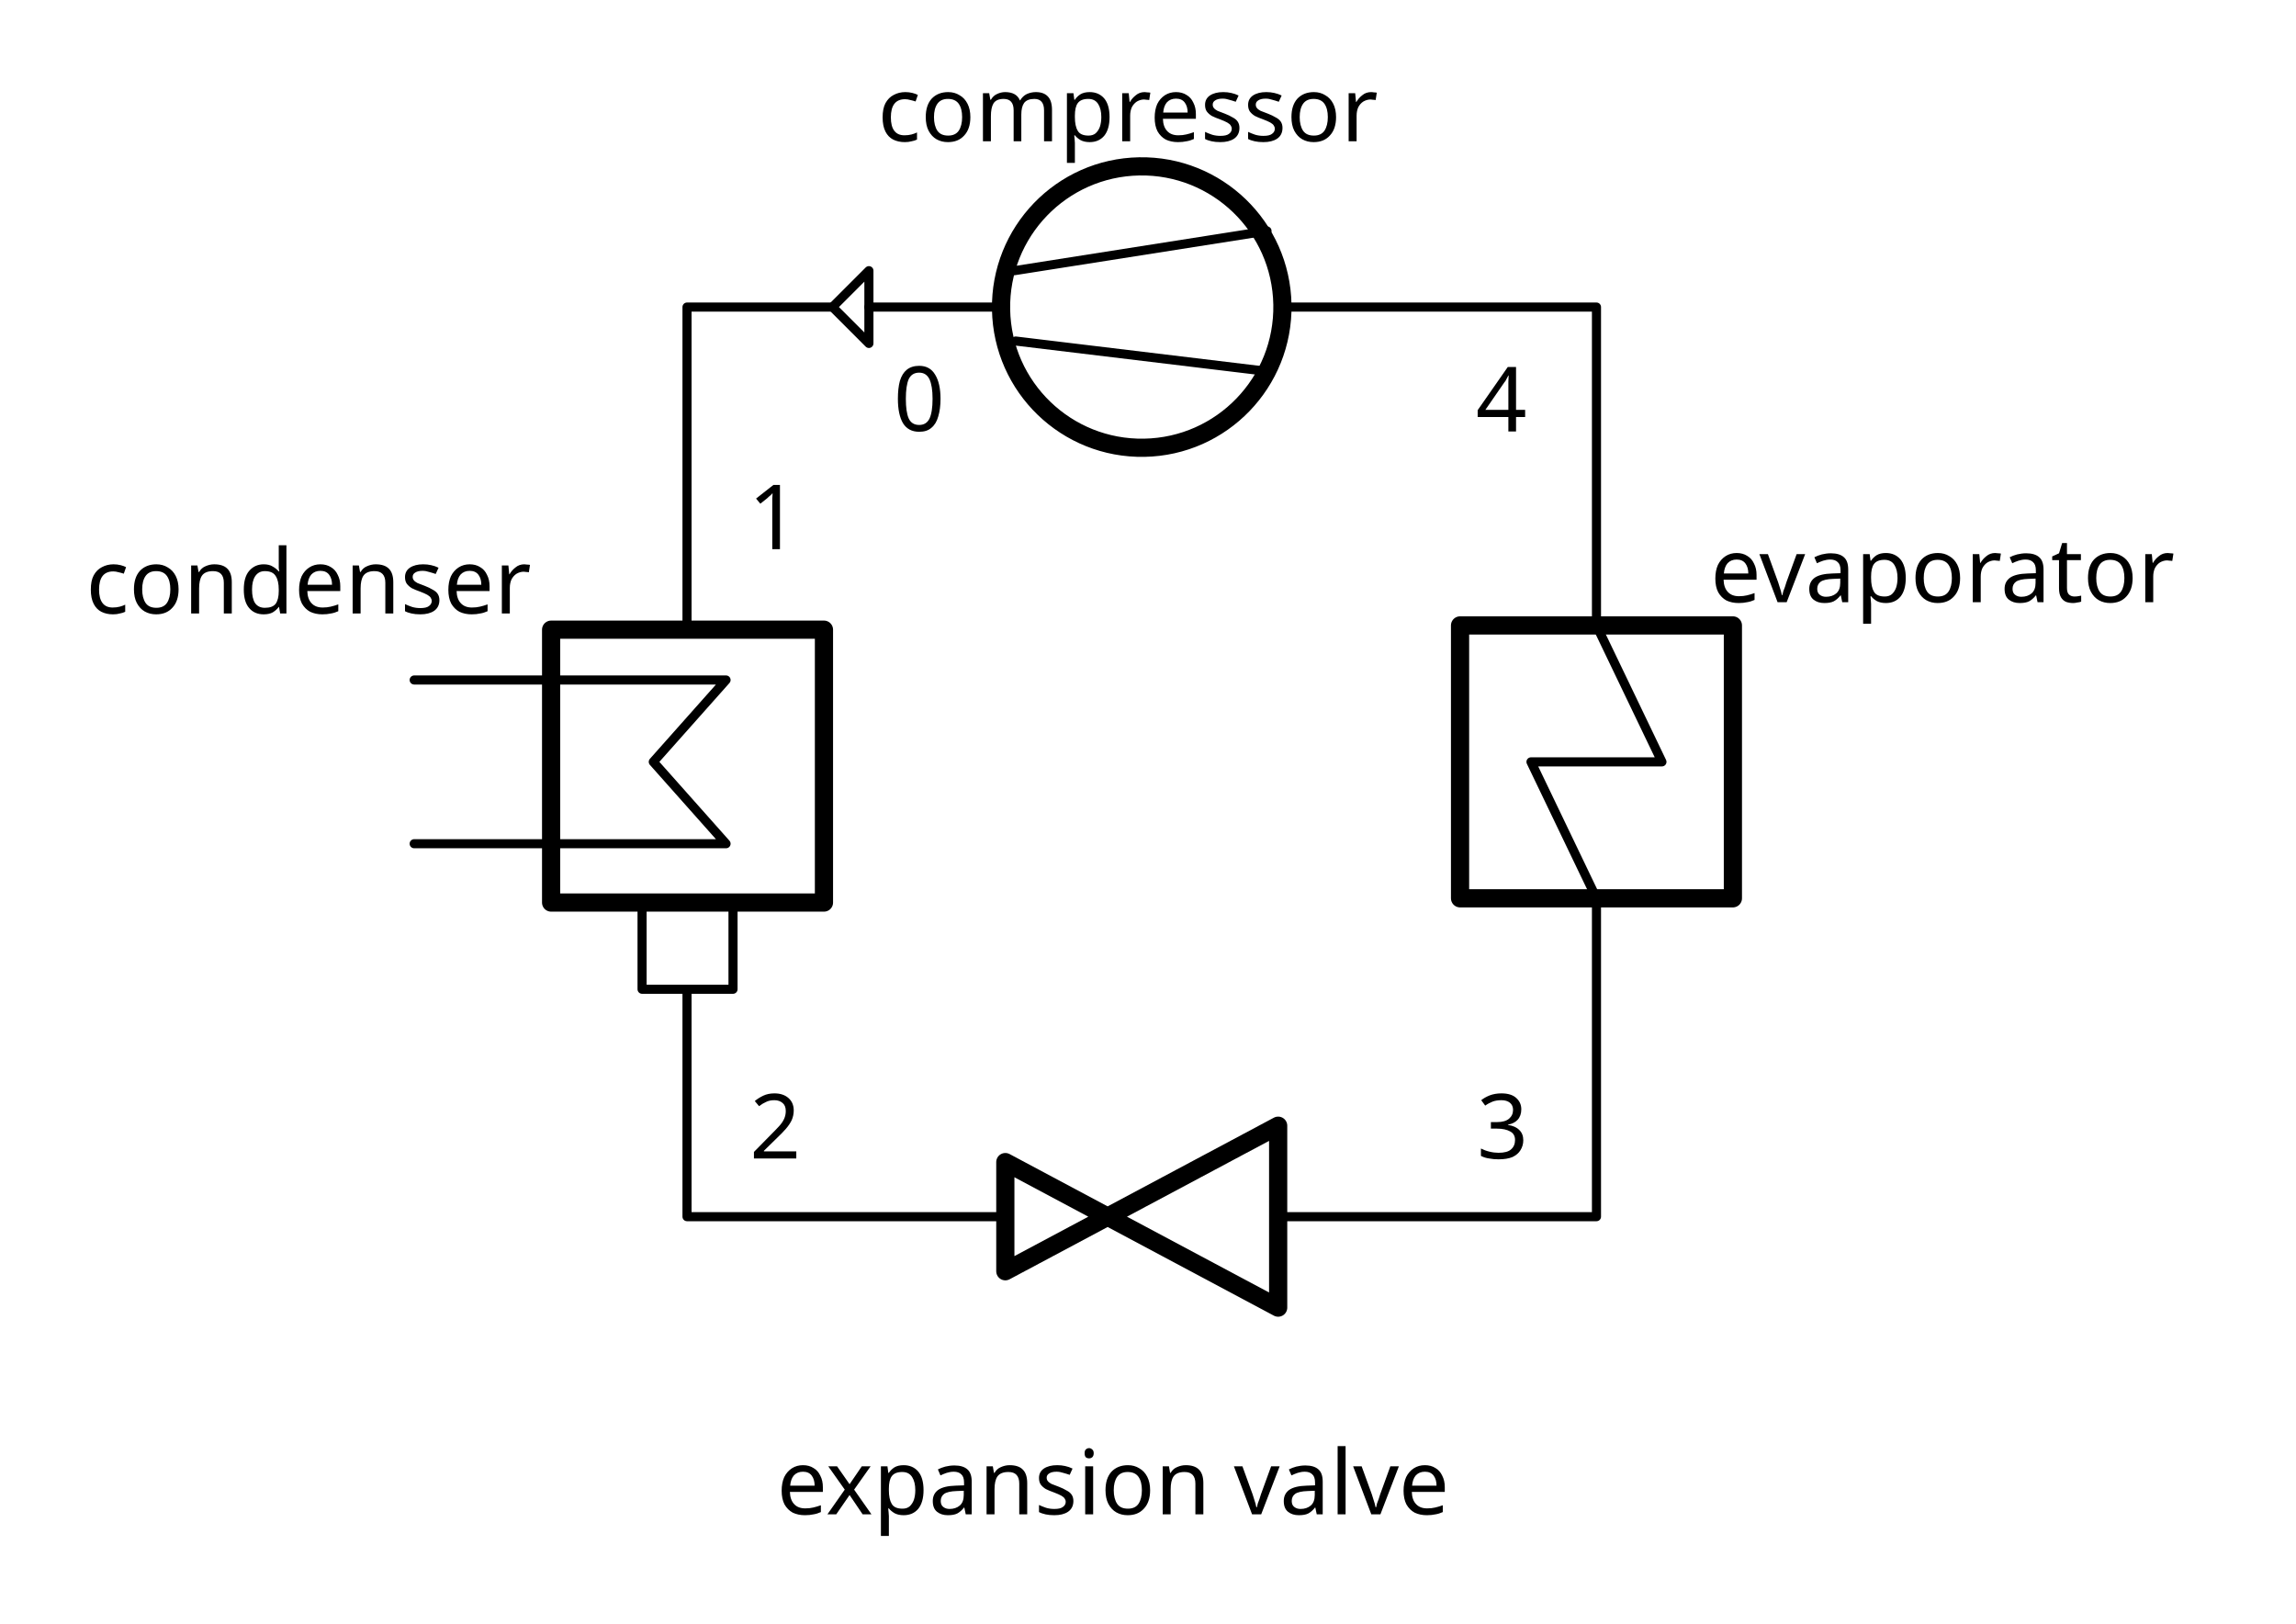
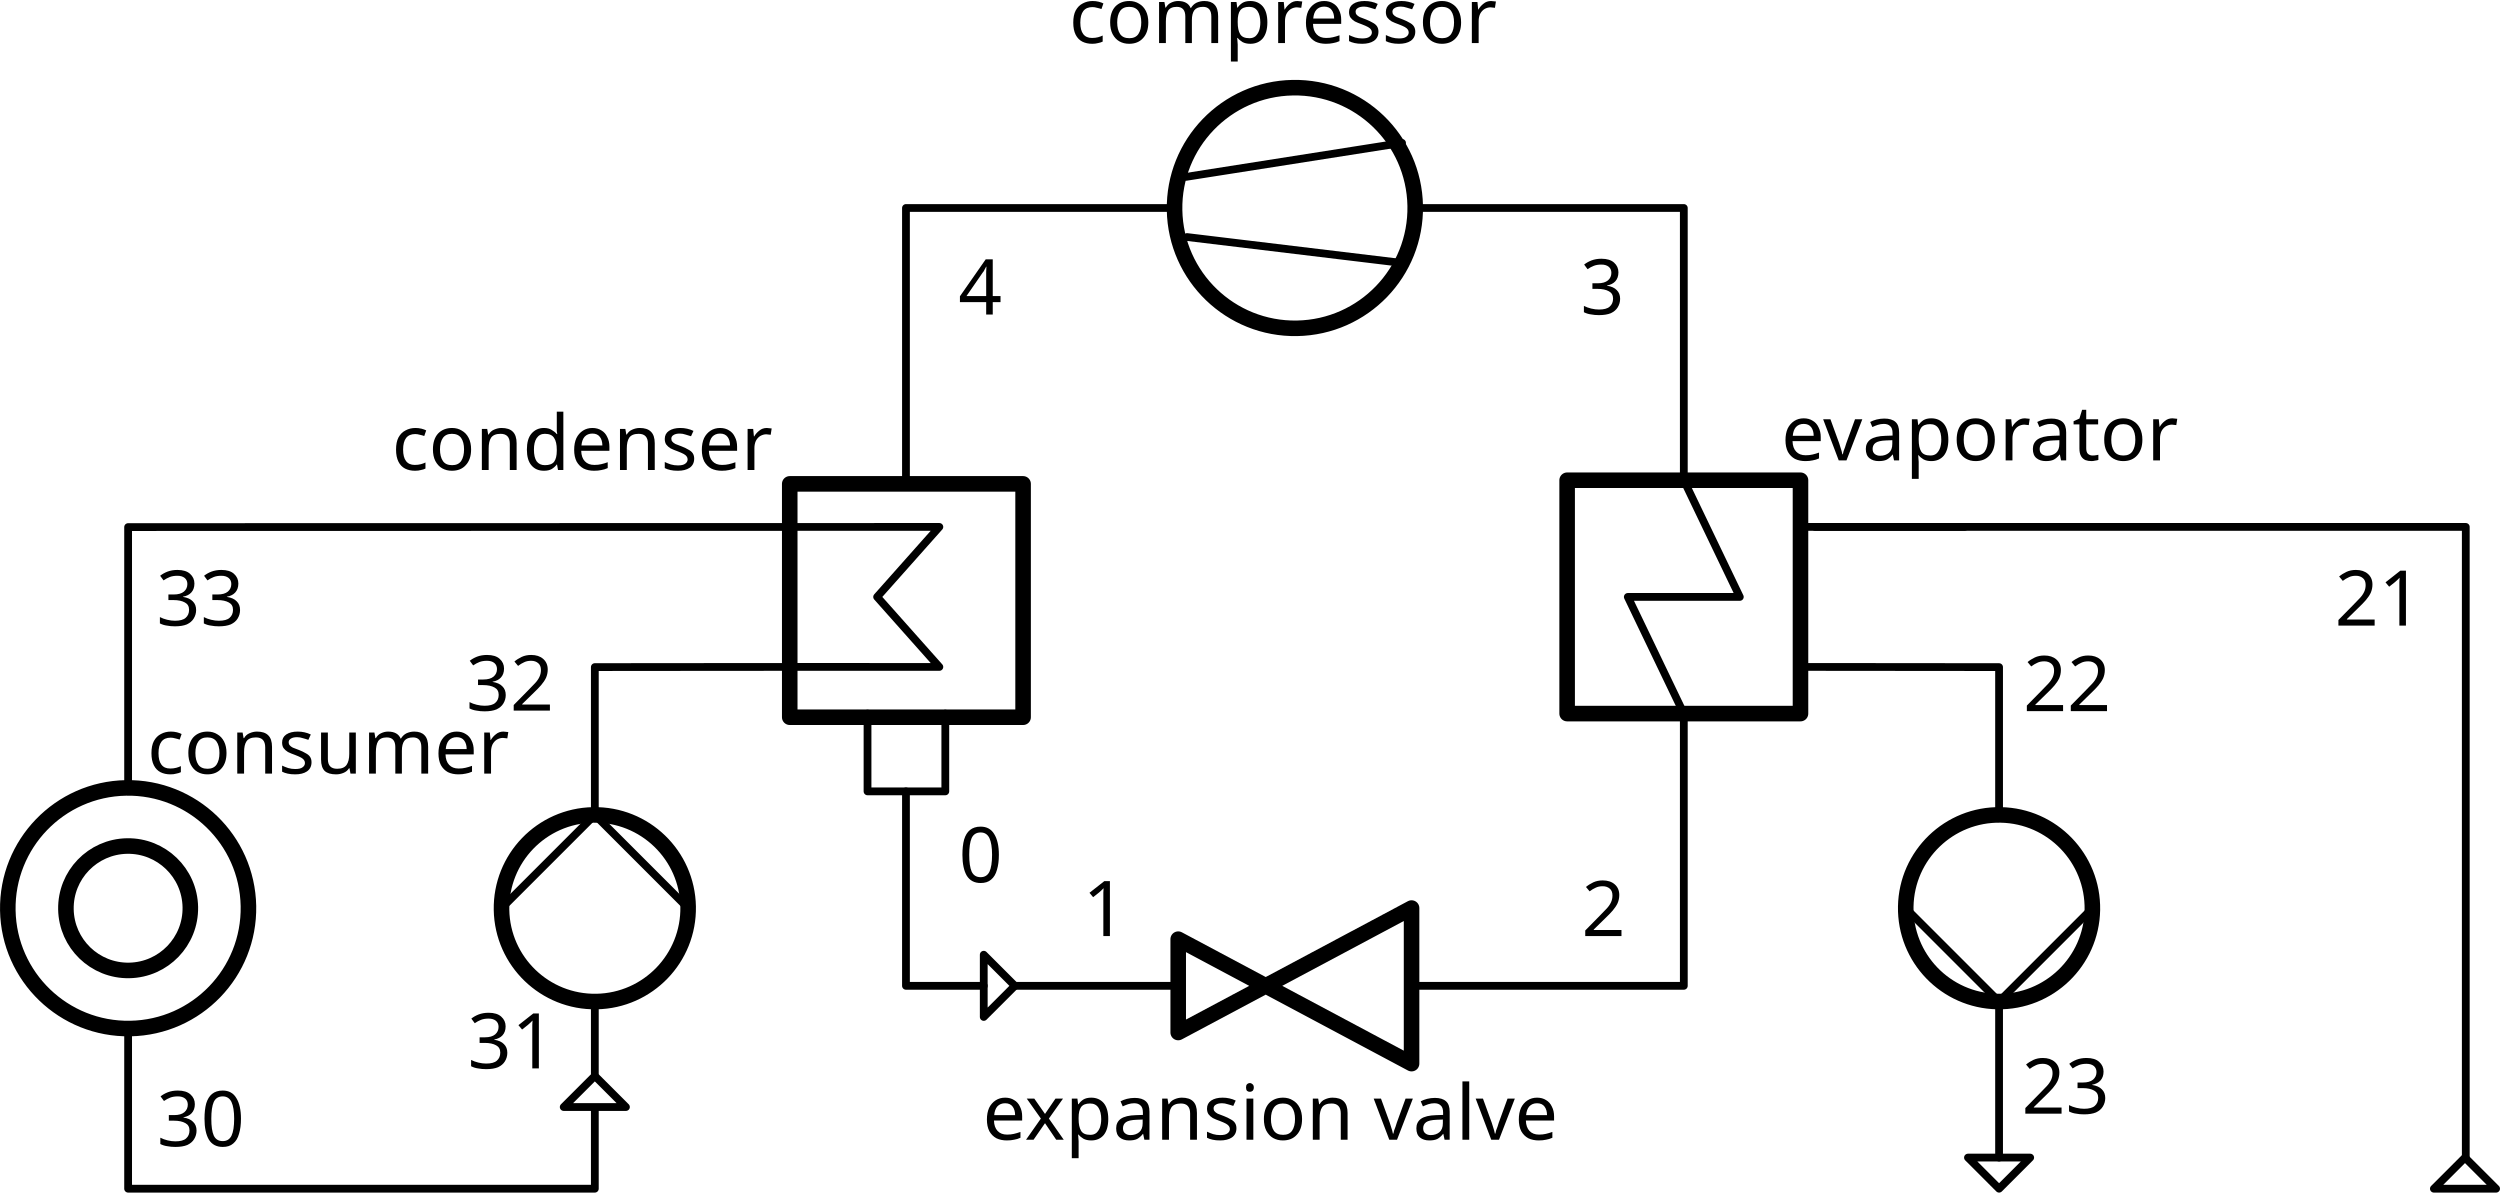
- <svg xmlns="http://www.w3.org/2000/svg" xmlns:xlink="http://www.w3.org/1999/xlink" id="svg8" version="1.1" viewBox="0 0 126.229 89.268" height="89.268mm" width="126.229mm">
+ <svg xmlns="http://www.w3.org/2000/svg" xmlns:xlink="http://www.w3.org/1999/xlink" id="svg8" version="1.1" viewBox="0 0 160.7 76.66" height="76.66mm" width="160.7mm">
  <defs id="defs2">
    <linearGradient id="linearGradient2073">
      <stop id="stop2069" offset="0" style="stop-color:#000000;stop-opacity:1;" />
      <stop id="stop2071" offset="1" style="stop-color:#000000;stop-opacity:0;" />
    </linearGradient>
    <rect id="rect1009" height="0" width="12.5" y="-75" x="50" />
    <linearGradient gradientTransform="translate(0.2924316,-2.377988)" gradientUnits="userSpaceOnUse" y2="204.982" x2="223.365" y1="204.982" x1="221.694" id="linearGradient2075" xlink:href="#linearGradient2073" />
  </defs>
-   <g id="layer1" transform="translate(-82.22951,-38.12139)">
+   <g id="layer1" transform="translate(-61.76453,-41.63023)">
    <g transform="rotate(90,64.30125,-99.43324)" id="g2293-1" style="stroke-width:1;stroke-linecap:round;stroke-linejoin:round;stroke-miterlimit:4;stroke-dasharray:none">
-       <path style="fill:none;stroke:#000000;stroke-width:0.5;stroke-linecap:round;stroke-linejoin:round;stroke-miterlimit:4;stroke-dasharray:none;stroke-opacity:1" d="m 248.234,-140.132 3e-5,-17.146 -4.5,4 -4.5,-4 -1e-5,17.146" id="path984-0-9-9-9" />
      <path id="rect986-1-1-0-2" style="fill:none;stroke:#000000;stroke-width:1;stroke-linecap:round;stroke-linejoin:round;stroke-miterlimit:4;stroke-dasharray:none" d="m 236.468,-162.661 15,1e-5 v 15 h -15 z" />
      <path style="fill:none;stroke:#000000;stroke-width:0.5;stroke-linecap:round;stroke-linejoin:round;stroke-miterlimit:4;stroke-dasharray:none;stroke-opacity:1" d="m 251.234,-157.661 h 5 l 10e-6,5 h -5" id="path987-2-9" />
    </g>
    <path style="fill:none;stroke:#000000;stroke-width:1;stroke-linecap:round;stroke-linejoin:round;stroke-miterlimit:4;stroke-dasharray:none;stroke-opacity:1" d="M 152.5,110 V 100 L 137.5,108 v -6 z" id="path1057-2-6-6-9" />
-     <path style="fill:none;stroke:#000000;stroke-width:0.5;stroke-linecap:round;stroke-linejoin:round;stroke-miterlimit:4;stroke-dasharray:none;stroke-opacity:1" d="m 137.265,55 -7.265,0 m -2,0 -8,0 V 72.733" id="path984-0-9-9-9-7-0-1-5-0-8" />
-     <path style="fill:none;stroke:#000000;stroke-width:0.5;stroke-linecap:round;stroke-linejoin:round;stroke-miterlimit:4;stroke-dasharray:none;stroke-opacity:1" d="m 120,92.5 v 12.5 h 17.5" id="path984-0-9-9-9-7-0-1-5-0-8-4" />
+     <path style="fill:none;stroke:#000000;stroke-width:0.5;stroke-linecap:round;stroke-linejoin:round;stroke-miterlimit:4;stroke-dasharray:none;stroke-opacity:1" d="M 137.265,55 H 120 V 72.733" id="path984-0-9-9-9-7-0-1-5-0-8" />
+     <path style="fill:none;stroke:#000000;stroke-width:0.5;stroke-linecap:round;stroke-linejoin:round;stroke-miterlimit:4;stroke-dasharray:none;stroke-opacity:1" d="m 120,92.5 v 12.5 h 5 m 2,0 H 137.5" id="path984-0-9-9-9-7-0-1-5-0-8-4" />
    <path style="fill:none;stroke:#000000;stroke-width:0.5;stroke-linecap:round;stroke-linejoin:round;stroke-miterlimit:4;stroke-dasharray:none;stroke-opacity:1" d="m 152.735,55.001 c 1.665,-0.003 13.751,-0.002 17.265,-9.81e-4 l -1e-5,17.5" id="path984-0-9-9-9-7-6" />
    <ellipse style="color:#000000;clip-rule:nonzero;display:inline;overflow:visible;visibility:visible;isolation:auto;mix-blend-mode:normal;color-interpolation:sRGB;color-interpolation-filters:linearRGB;solid-color:#000000;solid-opacity:1;fill:none;fill-opacity:0.667;fill-rule:nonzero;stroke:#000000;stroke-width:1;stroke-linecap:round;stroke-linejoin:round;stroke-miterlimit:4;stroke-dasharray:none;stroke-dashoffset:0;stroke-opacity:1;color-rendering:auto;image-rendering:auto;shape-rendering:auto;text-rendering:auto;enable-background:accumulate" id="path4405-2-2" cx="143.988" cy="57.597" transform="rotate(-1.02958)" rx="7.735" ry="7.735" />
    <path style="fill:none;fill-rule:evenodd;stroke:#000000;stroke-width:0.5;stroke-linecap:round;stroke-linejoin:round;stroke-miterlimit:4;stroke-dasharray:none;stroke-opacity:1" d="m 138,53 13.887,-2.184" id="path4585-2" />
    <path style="fill:none;fill-rule:evenodd;stroke:#000000;stroke-width:0.5;stroke-linecap:round;stroke-linejoin:round;stroke-miterlimit:4;stroke-dasharray:none;stroke-opacity:1" d="M 152.026,58.55 138.07,56.867" id="path4587-8" />
    <g transform="rotate(180,158.3083,135.5)" id="g1624-4-7-0-3-8-3" style="stroke-width:1;stroke-linecap:round;stroke-linejoin:round;stroke-miterlimit:4;stroke-dasharray:none">
      <path style="fill:none;stroke:#000000;stroke-width:0.5;stroke-linecap:round;stroke-linejoin:round;stroke-miterlimit:4;stroke-dasharray:none;stroke-opacity:1" d="m 146.617,198.5 -3.6,-7.5 h 7.2 l -3.6,-7.5" id="path960-8-0-25-4-8-6-6-6" />
    </g>
    <path style="fill:none;stroke:#000000;stroke-width:1;stroke-linecap:round;stroke-linejoin:round;stroke-miterlimit:4;stroke-dasharray:none;stroke-opacity:1" d="M 162.5,72.5 V 87.5 H 177.5 V 72.5 Z" id="path1057-2-7-1-9" />
    <path style="fill:none;stroke:#000000;stroke-width:0.5;stroke-linecap:round;stroke-linejoin:round;stroke-miterlimit:4;stroke-dasharray:none;stroke-opacity:1" d="m 152.5,105 h 17.5 v -17.5" id="path984-0-9-9-9-7-6-9" />
-     <text id="text1025-3-9-3" y="45.887" x="130.487" style="font-size:4.939px;line-height:1.25;font-family:sans-serif;stroke-width:0.265;stroke-linecap:round;stroke-linejoin:round" xml:space="preserve">
-       <tspan style="stroke-width:0.265;stroke-linecap:round;stroke-linejoin:round" y="45.887" x="130.487" id="tspan1023-6-9-1">compressor</tspan>
+     <text id="text1025-3-9-3" y="44.399" x="130.487" style="font-size:4.939px;line-height:1.25;font-family:sans-serif;stroke-width:0.265;stroke-linecap:round;stroke-linejoin:round" xml:space="preserve">
+       <tspan style="stroke-width:0.265;stroke-linecap:round;stroke-linejoin:round" y="44.399" x="130.487" id="tspan1023-6-9-1">compressor</tspan>
    </text>
    <text id="text1025-3-9-3-3" y="71.841" x="86.957" style="font-size:4.939px;line-height:1.25;font-family:sans-serif;stroke-width:0.265;stroke-linecap:round;stroke-linejoin:round" xml:space="preserve">
      <tspan style="stroke-width:0.265;stroke-linecap:round;stroke-linejoin:round" y="71.841" x="86.957" id="tspan1023-6-9-1-6">condenser</tspan>
    </text>
    <text id="text1025-3-9-3-7" y="71.22" x="176.268" style="font-size:4.939px;line-height:1.25;font-family:sans-serif;stroke-width:0.265;stroke-linecap:round;stroke-linejoin:round" xml:space="preserve">
      <tspan style="stroke-width:0.265;stroke-linecap:round;stroke-linejoin:round" y="71.22" x="176.268" id="tspan1023-6-9-1-5">evaporator</tspan>
    </text>
-     <text id="text1025-3-9-3-1-4" y="121.363" x="124.937" style="font-size:4.939px;line-height:1.25;font-family:sans-serif;stroke-width:0.265;stroke-linecap:round;stroke-linejoin:round" xml:space="preserve">
-       <tspan style="stroke-width:0.265;stroke-linecap:round;stroke-linejoin:round" y="121.363" x="124.937" id="tspan1023-6-9-1-9-3">expansion valve</tspan>
+     <text id="text1025-3-9-3-1-4" y="114.891" x="124.937" style="font-size:4.939px;line-height:1.25;font-family:sans-serif;stroke-width:0.265;stroke-linecap:round;stroke-linejoin:round" xml:space="preserve">
+       <tspan style="stroke-width:0.265;stroke-linecap:round;stroke-linejoin:round" y="114.891" x="124.937" id="tspan1023-6-9-1-9-3">expansion valve</tspan>
    </text>
-     <path style="fill:none;fill-rule:evenodd;stroke:#000000;stroke-width:0.5;stroke-linecap:round;stroke-linejoin:round;stroke-miterlimit:4;stroke-dasharray:none;stroke-opacity:1" d="m 130,57 -2,-2 2,-2 z" id="path4652-12-9-60-5-4-2" />
+     <path style="fill:none;fill-rule:evenodd;stroke:#000000;stroke-width:0.5;stroke-linecap:round;stroke-linejoin:round;stroke-miterlimit:4;stroke-dasharray:none;stroke-opacity:1" d="m 125,107 2,-2 -2,-2 z" id="path4652-12-9-60-5-4-2" />
    <text xml:space="preserve" style="font-size:4.939px;line-height:1.25;font-family:sans-serif;stroke-width:0.265;stroke-linecap:round;stroke-linejoin:round" x="163.43" y="101.799" id="text1297-0-9-8-6-9-4-7-6-7-8-6-9-0">
-       <tspan id="tspan1295-2-3-0-3-5-7-3-5-0-5-24-7-5" x="163.43" y="101.799" style="stroke-width:0.265;stroke-linecap:round;stroke-linejoin:round">3</tspan>
+       <tspan id="tspan1295-2-3-0-3-5-7-3-5-0-5-24-7-5" x="163.43" y="101.799" style="stroke-width:0.265;stroke-linecap:round;stroke-linejoin:round">2</tspan>
    </text>
-     <text xml:space="preserve" style="font-size:4.939px;line-height:1.25;font-family:sans-serif;stroke-width:0.265;stroke-linecap:round;stroke-linejoin:round" x="131.358" y="61.807" id="text1297-0-9-8-6-9-4-7-6-7-8-6-9-5">
-       <tspan id="tspan1295-2-3-0-3-5-7-3-5-0-5-24-7-1" x="131.358" y="61.807" style="stroke-width:0.265;stroke-linecap:round;stroke-linejoin:round">0</tspan>
+     <text xml:space="preserve" style="font-size:4.939px;line-height:1.25;font-family:sans-serif;stroke-width:0.265;stroke-linecap:round;stroke-linejoin:round" x="131.358" y="101.798" id="text1297-0-9-8-6-9-4-7-6-7-8-6-9-5">
+       <tspan id="tspan1295-2-3-0-3-5-7-3-5-0-5-24-7-1" x="131.358" y="101.798" style="stroke-width:0.265;stroke-linecap:round;stroke-linejoin:round">1</tspan>
    </text>
    <text xml:space="preserve" style="font-size:4.939px;line-height:1.25;font-family:sans-serif;stroke-width:0.265;stroke-linecap:round;stroke-linejoin:round" x="163.358" y="61.839" id="text1297-0-9-8-6-9-4-7-6-7-8-6-9-5-3">
-       <tspan id="tspan1295-2-3-0-3-5-7-3-5-0-5-24-7-1-0" x="163.358" y="61.839" style="stroke-width:0.265;stroke-linecap:round;stroke-linejoin:round">4</tspan>
+       <tspan id="tspan1295-2-3-0-3-5-7-3-5-0-5-24-7-1-0" x="163.358" y="61.839" style="stroke-width:0.265;stroke-linecap:round;stroke-linejoin:round">3</tspan>
    </text>
-     <text xml:space="preserve" style="font-size:4.939px;line-height:1.25;font-family:sans-serif;stroke-width:0.265;stroke-linecap:round;stroke-linejoin:round" x="123.358" y="68.307" id="text1297-0-9-8-6-9-4-7-6-7-8-6-9-5-3-4">
-       <tspan id="tspan1295-2-3-0-3-5-7-3-5-0-5-24-7-1-0-5" x="123.358" y="68.307" style="stroke-width:0.265;stroke-linecap:round;stroke-linejoin:round">1</tspan>
+     <text xml:space="preserve" style="font-size:4.939px;line-height:1.25;font-family:sans-serif;stroke-width:0.265;stroke-linecap:round;stroke-linejoin:round" x="123.358" y="61.845" id="text1297-0-9-8-6-9-4-7-6-7-8-6-9-5-3-4">
+       <tspan id="tspan1295-2-3-0-3-5-7-3-5-0-5-24-7-1-0-5" x="123.358" y="61.845" style="stroke-width:0.265;stroke-linecap:round;stroke-linejoin:round">4</tspan>
    </text>
-     <text xml:space="preserve" style="font-size:4.939px;line-height:1.25;font-family:sans-serif;stroke-width:0.265;stroke-linecap:round;stroke-linejoin:round" x="123.447" y="101.8" id="text1297-0-9-8-6-9-4-7-6-7-8-6-9-5-3-4-9">
-       <tspan id="tspan1295-2-3-0-3-5-7-3-5-0-5-24-7-1-0-5-6" x="123.447" y="101.8" style="stroke-width:0.265;stroke-linecap:round;stroke-linejoin:round">2</tspan>
+     <text xml:space="preserve" style="font-size:4.939px;line-height:1.25;font-family:sans-serif;stroke-width:0.265;stroke-linecap:round;stroke-linejoin:round" x="123.396" y="98.344" id="text1297-0-9-8-6-9-4-7-6-7-8-6-9-5-3-4-9">
+       <tspan id="tspan1295-2-3-0-3-5-7-3-5-0-5-24-7-1-0-5-6" x="123.396" y="98.344" style="stroke-width:0.265;stroke-linecap:round;stroke-linejoin:round">0</tspan>
+     </text>
+     <path style="fill:none;fill-opacity:1;fill-rule:evenodd;stroke:#000000;stroke-width:0.5;stroke-linecap:round;stroke-linejoin:round;stroke-miterlimit:4;stroke-dasharray:none;stroke-opacity:1" d="m 188.265,116.04 2,2 2,-2 z" id="path4652-12-9-60-5-4-2-3" />
+     <path style="fill:none;stroke:#000000;stroke-width:0.5;stroke-linecap:round;stroke-linejoin:round;stroke-miterlimit:4;stroke-dasharray:none;stroke-opacity:1" d="m 190.265,106.037 v 10.002" id="path984-0-9-9-9-7-0-1-5-0-8-4-7-7-8-8-9-4-0" />
+     <path style="fill:none;stroke:#000000;stroke-width:0.5;stroke-linecap:round;stroke-linejoin:round;stroke-miterlimit:4;stroke-dasharray:none;stroke-opacity:1" d="m 178.441,75.5 9.61,1e-6" id="path984-0-9-9-9-7-0-1-5-0-8-4-7-7-8-8-9-4-4" />
+     <path style="fill:none;stroke:#000000;stroke-width:0.5;stroke-linecap:round;stroke-linejoin:round;stroke-miterlimit:4;stroke-dasharray:none;stroke-opacity:1" d="m 177.441,75.5 h 42.824 V 116.09" id="path984-0-9-9-9-7-0-1-5-0-8-4-7-7-8-8-9-4-8" />
+     <path style="fill:none;fill-opacity:1;fill-rule:evenodd;stroke:#000000;stroke-width:0.5;stroke-linecap:round;stroke-linejoin:round;stroke-miterlimit:4;stroke-dasharray:none;stroke-opacity:1" d="m 218.214,118.04 2,-2 2,2 z" id="path4652-12-9-60-5-4-2-3-2" />
+     <g id="g1106">
+       <ellipse ry="5.999" rx="5.999" transform="rotate(-91.02958)" cy="98.187" cx="-101.792" id="path4405-2-2-4" style="color:#000000;clip-rule:nonzero;display:inline;overflow:visible;visibility:visible;isolation:auto;mix-blend-mode:normal;color-interpolation:sRGB;color-interpolation-filters:linearRGB;solid-color:#000000;solid-opacity:1;fill:none;fill-opacity:1;fill-rule:nonzero;stroke:#000000;stroke-width:1;stroke-linecap:round;stroke-linejoin:round;stroke-miterlimit:4;stroke-dasharray:none;stroke-dashoffset:0;stroke-opacity:1;color-rendering:auto;image-rendering:auto;shape-rendering:auto;text-rendering:auto;enable-background:accumulate" />
+       <path id="path4585-2-7" d="m 94,100.011 6,-6 6,6" style="fill:none;fill-opacity:1;fill-rule:evenodd;stroke:#000000;stroke-width:0.5;stroke-linecap:round;stroke-linejoin:round;stroke-miterlimit:4;stroke-dasharray:none;stroke-opacity:1" />
+     </g>
+     <ellipse style="color:#000000;clip-rule:nonzero;display:inline;overflow:visible;visibility:visible;isolation:auto;mix-blend-mode:normal;color-interpolation:sRGB;color-interpolation-filters:linearRGB;solid-color:#000000;solid-opacity:1;fill:none;fill-opacity:1;fill-rule:nonzero;stroke:#000000;stroke-width:1;stroke-linecap:round;stroke-linejoin:round;stroke-miterlimit:4;stroke-dasharray:none;stroke-dashoffset:0;stroke-opacity:1;color-rendering:auto;image-rendering:auto;shape-rendering:auto;text-rendering:auto;enable-background:accumulate" id="path4405-2-2-7" cx="68.192" cy="101.253" transform="rotate(-1.02958)" rx="7.735" ry="7.735" />
+     <ellipse style="color:#000000;clip-rule:nonzero;display:inline;overflow:visible;visibility:visible;isolation:auto;mix-blend-mode:normal;color-interpolation:sRGB;color-interpolation-filters:linearRGB;solid-color:#000000;solid-opacity:1;fill:none;fill-opacity:1;fill-rule:nonzero;stroke:#000000;stroke-width:1;stroke-linecap:round;stroke-linejoin:round;stroke-miterlimit:4;stroke-dasharray:none;stroke-dashoffset:0;stroke-opacity:1;color-rendering:auto;image-rendering:auto;shape-rendering:auto;text-rendering:auto;enable-background:accumulate" id="path4405-2-2-4-30" cx="-101.253" cy="68.192" transform="rotate(-91.02958)" rx="3.999" ry="3.999" />
+     <path style="fill:none;stroke:#000000;stroke-width:0.5;stroke-linecap:round;stroke-linejoin:round;stroke-miterlimit:4;stroke-dasharray:none;stroke-opacity:1" d="m 100,110.636 c -1e-5,-0.793 -1e-5,-1.54 0,-4.493" id="path984-0-9-9-9-7-0-1-5-0-8-4-7-5" />
+     <path style="fill:none;fill-opacity:1;fill-rule:evenodd;stroke:#000000;stroke-width:0.5;stroke-linecap:round;stroke-linejoin:round;stroke-miterlimit:4;stroke-dasharray:none;stroke-opacity:1" d="m 98,112.79 2,-2 2,2 z" id="path4652-12-9-60-5-4-2-4" />
+     <text id="text1025-3-9-3-3-4" y="91.358" x="71.236" style="font-size:4.939px;line-height:1.25;font-family:sans-serif;fill:#000000;fill-opacity:1;stroke:none;stroke-width:0.265;stroke-linecap:round;stroke-linejoin:round;stroke-opacity:1" xml:space="preserve">
+       <tspan style="fill:#000000;fill-opacity:1;stroke:none;stroke-width:0.265;stroke-linecap:round;stroke-linejoin:round;stroke-opacity:1" y="91.358" x="71.236" id="tspan1023-6-9-1-6-5">consumer</tspan>
+     </text>
+     <text xml:space="preserve" style="font-size:4.939px;line-height:1.25;font-family:sans-serif;fill:#000000;fill-opacity:1;stroke-width:0.265;stroke-linecap:round;stroke-linejoin:round" x="91.829" y="110.307" id="text1297-0-9-8-6-9-4-7-6-7-8-6-9-5-4-7-2">
+       <tspan id="tspan1295-2-3-0-3-5-7-3-5-0-5-24-7-1-6-3-6" x="91.829" y="110.307" style="fill:#000000;fill-opacity:1;stroke-width:0.265;stroke-linecap:round;stroke-linejoin:round">31</tspan>
+     </text>
+     <text xml:space="preserve" style="font-size:4.939px;line-height:1.25;font-family:sans-serif;fill:#000000;fill-opacity:1;stroke-width:0.265;stroke-linecap:round;stroke-linejoin:round" x="91.726" y="87.307" id="text1297-0-9-8-6-9-4-7-6-7-8-6-9-5-4-7-2-4">
+       <tspan id="tspan1295-2-3-0-3-5-7-3-5-0-5-24-7-1-6-3-6-1" x="91.726" y="87.307" style="fill:#000000;fill-opacity:1;stroke-width:0.265;stroke-linecap:round;stroke-linejoin:round">32</tspan>
+     </text>
+     <text xml:space="preserve" style="font-size:4.939px;line-height:1.25;font-family:sans-serif;fill:#000000;fill-opacity:1;stroke-width:0.265;stroke-linecap:round;stroke-linejoin:round" x="71.826" y="81.844" id="text1297-0-9-8-6-9-4-7-6-7-8-6-9-5-4-7-2-4-2">
+       <tspan id="tspan1295-2-3-0-3-5-7-3-5-0-5-24-7-1-6-3-6-1-2" x="71.826" y="81.844" style="fill:#000000;fill-opacity:1;stroke-width:0.265;stroke-linecap:round;stroke-linejoin:round">33</tspan>
+     </text>
+     <path style="fill:none;stroke:#000000;stroke-width:0.5;stroke-linecap:round;stroke-linejoin:round;stroke-miterlimit:4;stroke-dasharray:none;stroke-opacity:1" d="m 100,94.011 v -9.5 L 105,84.506 c 0,0 5.019,-0.006 7.529,-0.006 3.206,3e-5 9.617,1e-4 9.617,1e-4 l -4,-4.5 4,-4.5 -52.146,0.011 1e-5,16.765" id="path984-0-9-9-9-7" />
+     <path style="fill:none;stroke:#000000;stroke-width:0.5;stroke-linecap:round;stroke-linejoin:round;stroke-miterlimit:4;stroke-dasharray:none;stroke-opacity:1" d="m 70,107.747 v 10.293 h 30 v -5.15" id="path984-0-9-9-9-7-0-1-5-0-8-4-7-5-9" />
+     <text xml:space="preserve" style="font-size:4.939px;line-height:1.25;font-family:sans-serif;fill:#000000;fill-opacity:1;stroke-width:0.265;stroke-linecap:round;stroke-linejoin:round" x="71.852" y="115.307" id="text1297-0-9-8-6-9-4-7-6-7-8-6-9-5-4-7-2-1">
+       <tspan id="tspan1295-2-3-0-3-5-7-3-5-0-5-24-7-1-6-3-6-10" x="71.852" y="115.307" style="fill:#000000;fill-opacity:1;stroke-width:0.265;stroke-linecap:round;stroke-linejoin:round">30</tspan>
+     </text>
+     <path style="fill:none;stroke:#000000;stroke-width:0.5;stroke-linecap:round;stroke-linejoin:round;stroke-miterlimit:4;stroke-dasharray:none;stroke-opacity:1" d="m 190.265,94.012 6e-5,-9.5 c 0,0 -10.019,-0.012 -12.529,-0.012" id="path984-0-9-9-9-7-3" />
+     <g id="g1102" transform="translate(-3.736419,-4.999988)">
+       <ellipse ry="5.999" rx="5.999" transform="matrix(-0.01796859,0.9998385,0.9998385,0.01796859,0,0)" cy="195.856" cx="101.508" id="path4405-2-2-4-8" style="color:#000000;clip-rule:nonzero;display:inline;overflow:visible;visibility:visible;isolation:auto;mix-blend-mode:normal;color-interpolation:sRGB;color-interpolation-filters:linearRGB;solid-color:#000000;solid-opacity:1;fill:none;fill-opacity:1;fill-rule:nonzero;stroke:#000000;stroke-width:1;stroke-linecap:round;stroke-linejoin:round;stroke-miterlimit:4;stroke-dasharray:none;stroke-dashoffset:0;stroke-opacity:1;color-rendering:auto;image-rendering:auto;shape-rendering:auto;text-rendering:auto;enable-background:accumulate" />
+       <path id="path4585-2-7-9" d="m 188,105.011 6,6 6,-6" style="fill:none;fill-opacity:1;fill-rule:evenodd;stroke:#000000;stroke-width:0.5;stroke-linecap:round;stroke-linejoin:round;stroke-miterlimit:4;stroke-dasharray:none;stroke-opacity:1" />
+     </g>
+     <text xml:space="preserve" style="font-size:4.939px;line-height:1.25;font-family:sans-serif;fill:#000000;fill-opacity:1;stroke-width:0.265;stroke-linecap:round;stroke-linejoin:round" x="211.842" y="81.844" id="text1297-0-9-8-6-9-4-7-6-7-8-6-9-5-4-7-2-4-2-8">
+       <tspan id="tspan1295-2-3-0-3-5-7-3-5-0-5-24-7-1-6-3-6-1-2-6" x="211.842" y="81.844" style="fill:#000000;fill-opacity:1;stroke-width:0.265;stroke-linecap:round;stroke-linejoin:round">21</tspan>
+     </text>
+     <text xml:space="preserve" style="font-size:4.939px;line-height:1.25;font-family:sans-serif;fill:#000000;fill-opacity:1;stroke-width:0.265;stroke-linecap:round;stroke-linejoin:round" x="191.717" y="113.215" id="text1297-0-9-8-6-9-4-7-6-7-8-6-9-5-4-7-2-2">
+       <tspan id="tspan1295-2-3-0-3-5-7-3-5-0-5-24-7-1-6-3-6-2" x="191.717" y="113.215" style="fill:#000000;fill-opacity:1;stroke-width:0.265;stroke-linecap:round;stroke-linejoin:round">23</tspan>
+     </text>
+     <text xml:space="preserve" style="font-size:4.939px;line-height:1.25;font-family:sans-serif;fill:#000000;fill-opacity:1;stroke-width:0.265;stroke-linecap:round;stroke-linejoin:round" x="191.817" y="87.344" id="text1297-0-9-8-6-9-4-7-6-7-8-6-9-5-4-7-2-4-0">
+       <tspan id="tspan1295-2-3-0-3-5-7-3-5-0-5-24-7-1-6-3-6-1-6" x="191.817" y="87.344" style="fill:#000000;fill-opacity:1;stroke-width:0.265;stroke-linecap:round;stroke-linejoin:round">22</tspan>
    </text>
  </g>
</svg>
